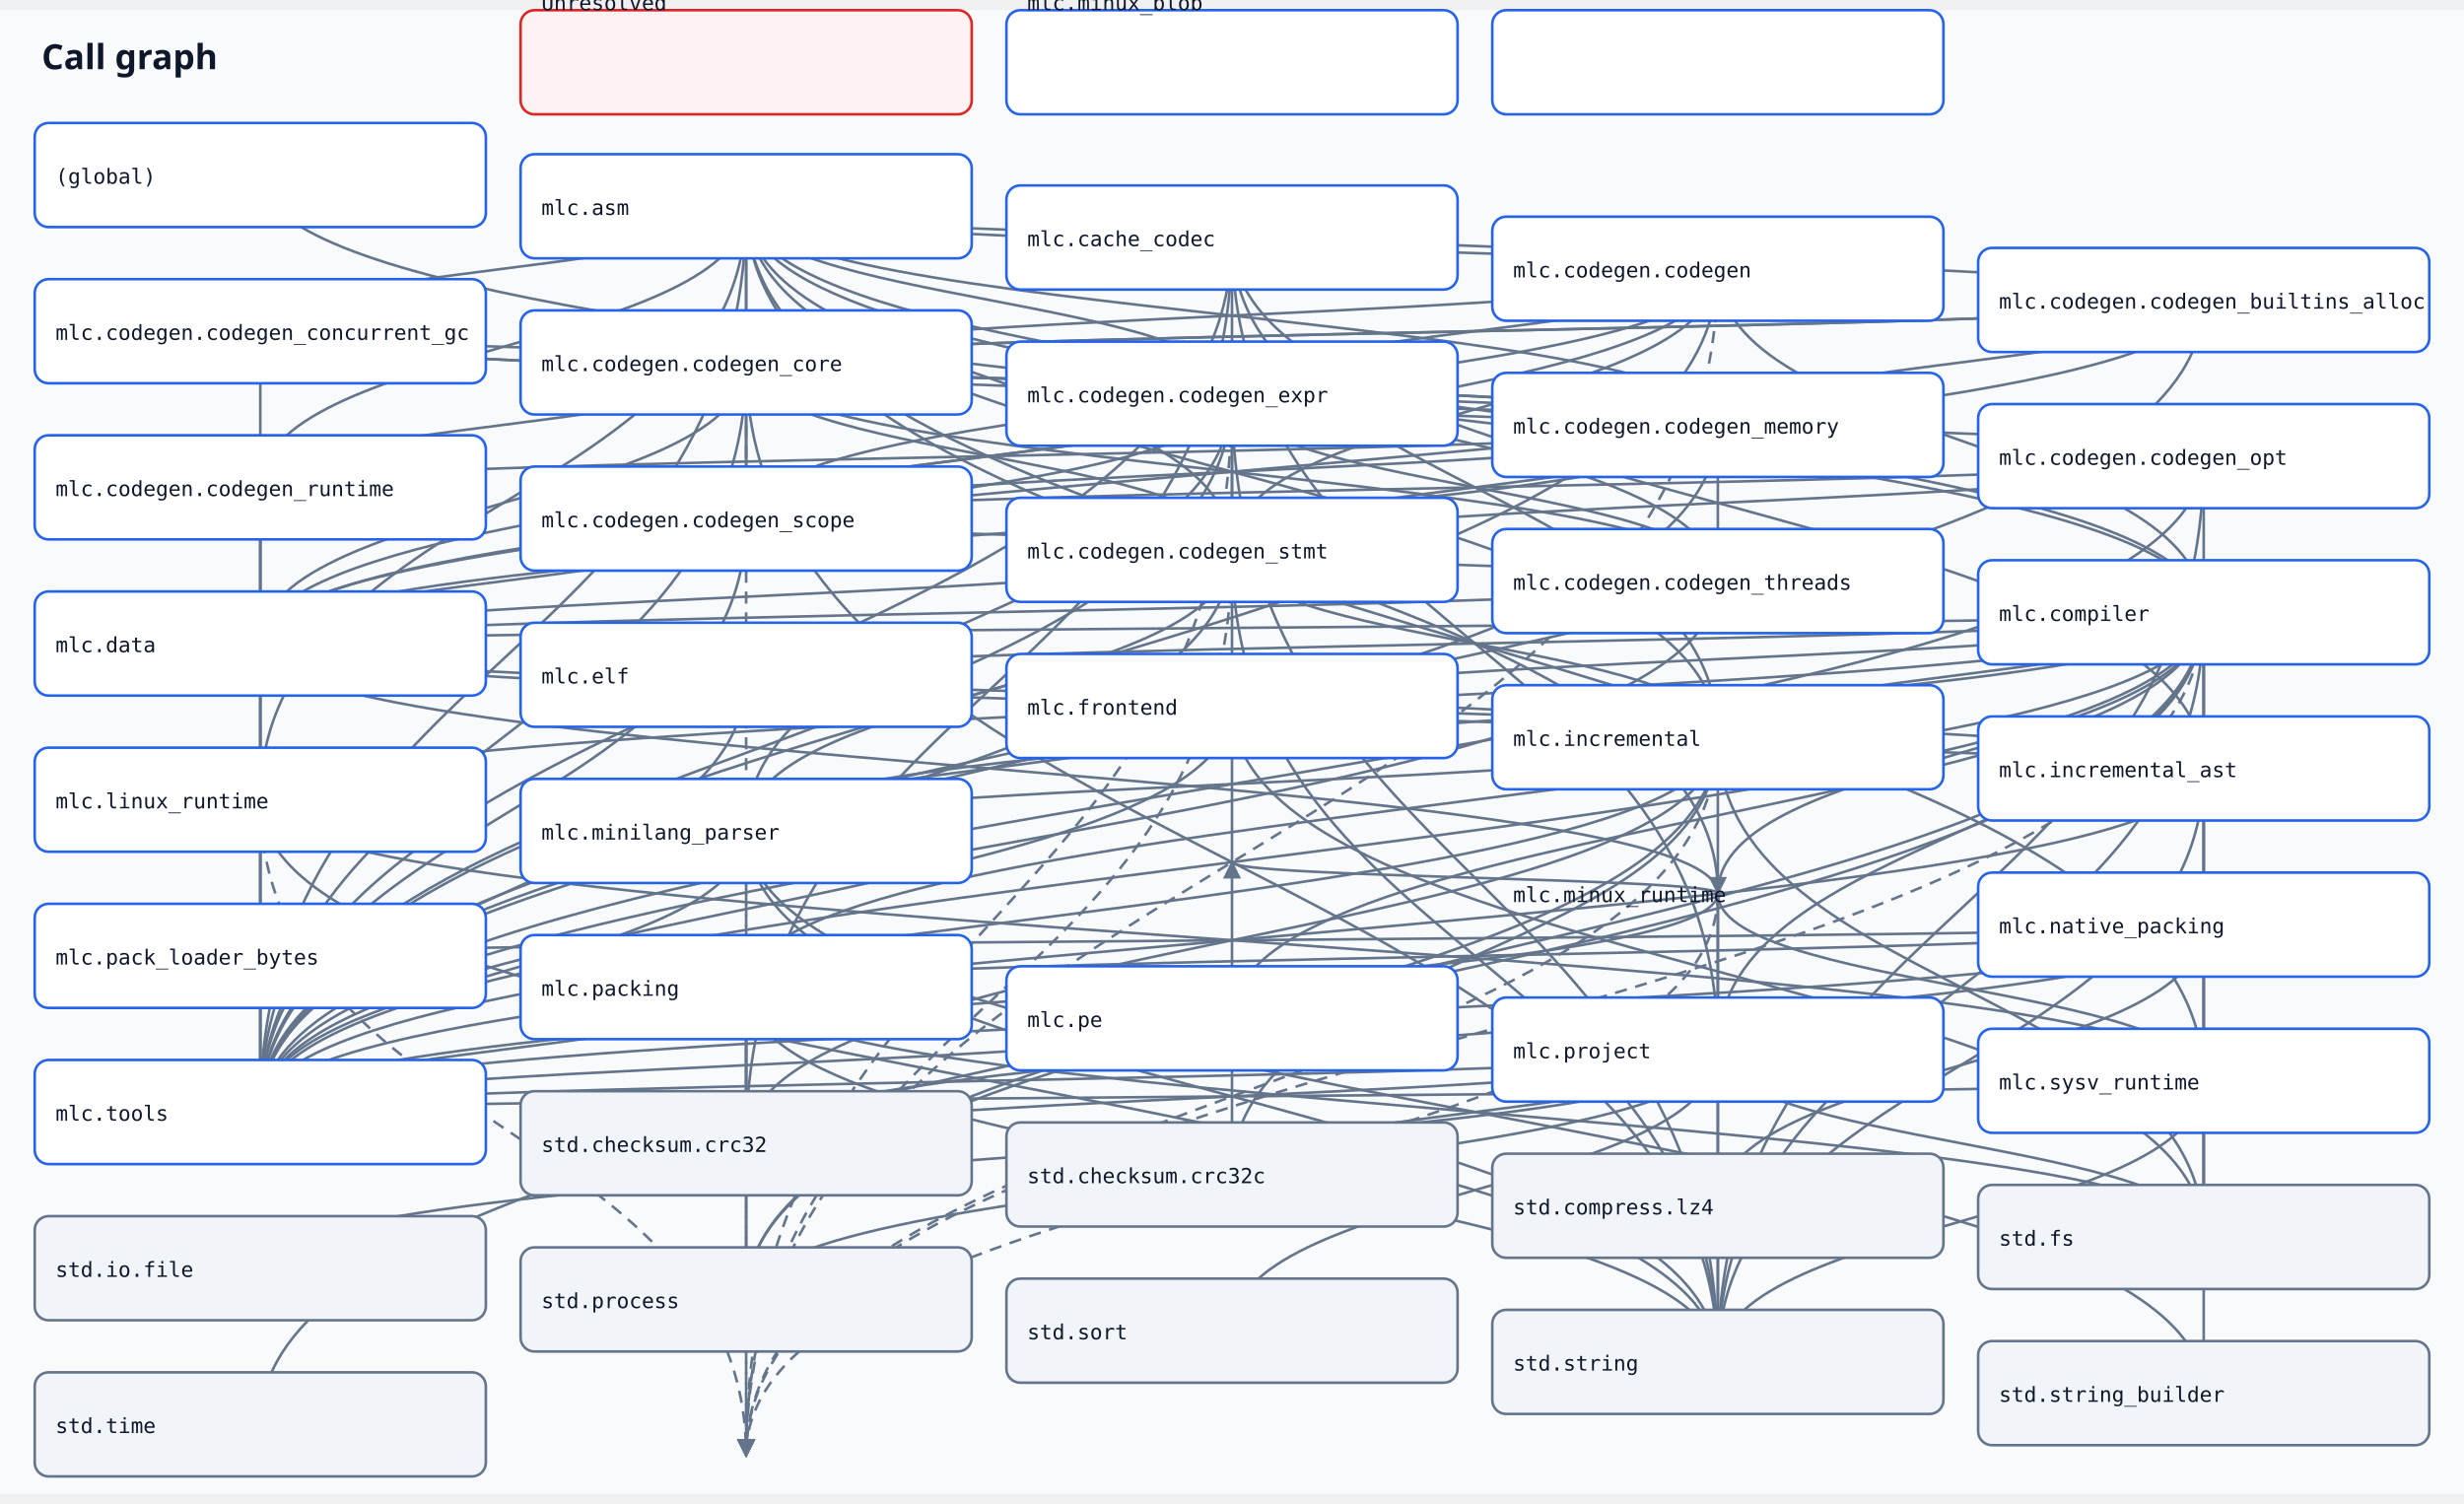
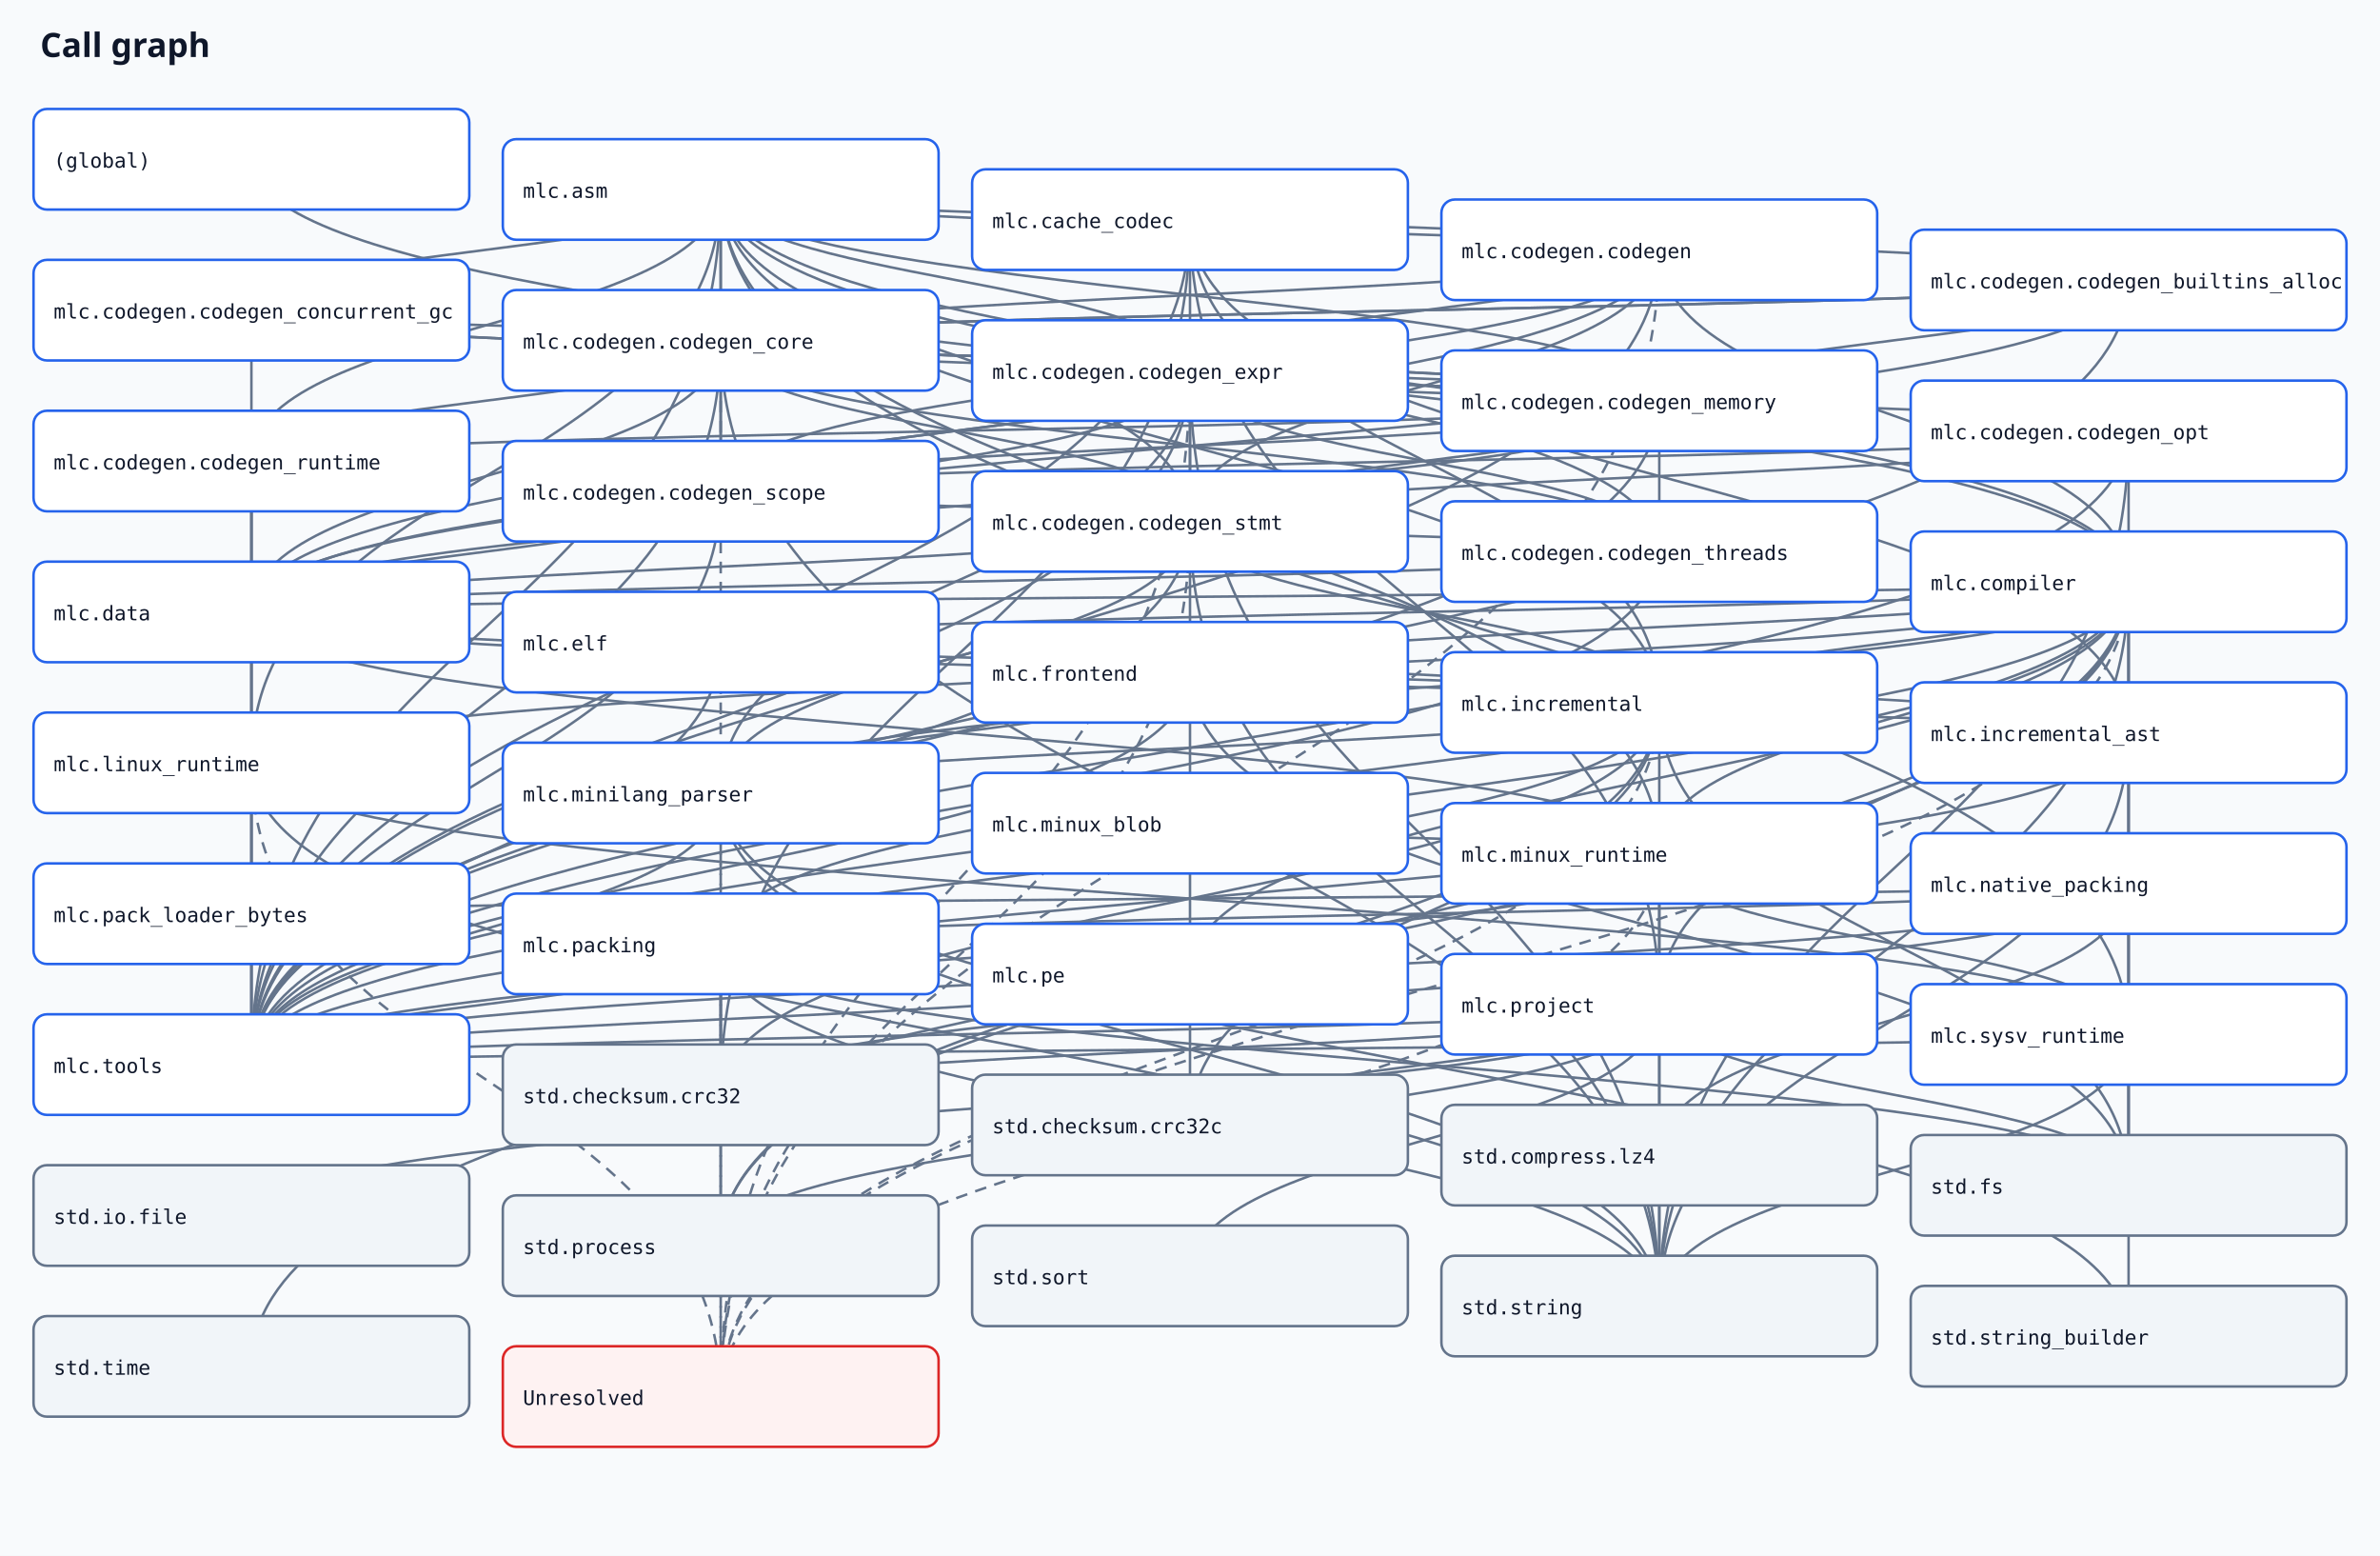
- <svg xmlns="http://www.w3.org/2000/svg" width="1420" height="928." viewBox="0 0 1420 928." role="img" aria-labelledby="title desc">
+ <svg xmlns="http://www.w3.org/2000/svg" width="1420" height="928" viewBox="0 0 1420 928" role="img" aria-labelledby="title desc">
  <defs>
    <marker id="arrow" viewBox="0 0 10 10" refX="9" refY="5" markerWidth="7" markerHeight="7" orient="auto-start-reverse">
      <path d="M 0 0 L 10 5 L 0 10 z" fill="#64748b" />
    </marker>
  </defs>
  <rect width="100%" height="100%" fill="#f8fafc" />
  <text x="24" y="34" font-family="system-ui,sans-serif" font-size="20" font-weight="700" fill="#0f172a">Call graph</text>
  <path d="M 430 113 C 430 374, 150 374, 150 635" fill="none" stroke="#64748b" stroke-width="1.5" marker-end="url(#arrow)" />
  <path d="M 710 131 C 710 383, 150 383, 150 635" fill="none" stroke="#64748b" stroke-width="1.5" marker-end="url(#arrow)" />
  <path d="M 710 131 C 710 365, 990 365, 990 599" fill="none" stroke="#64748b" stroke-width="1.5" marker-end="url(#arrow)" />
  <path d="M 710 131 C 710 392, 430 392, 430 653" fill="none" stroke="#64748b" stroke-width="1.5" marker-end="url(#arrow)" />
  <path d="M 710 131 C 710 401, 710 401, 710 671" fill="none" stroke="#64748b" stroke-width="1.5" marker-end="url(#arrow)" />
  <path d="M 990 149 C 990 176, 430 176, 430 203" fill="none" stroke="#64748b" stroke-width="1.5" marker-end="url(#arrow)" />
  <path d="M 990 149 C 990 131, 430 131, 430 113" fill="none" stroke="#64748b" stroke-width="1.5" marker-end="url(#arrow)" />
  <path d="M 990 149 C 990 230, 710 230, 710 311" fill="none" stroke="#64748b" stroke-width="1.5" marker-end="url(#arrow)" />
  <path d="M 990 149 C 990 392, 150 392, 150 635" fill="none" stroke="#64748b" stroke-width="1.5" marker-end="url(#arrow)" />
  <path d="M 990 149 C 990 257, 150 257, 150 365" fill="none" stroke="#64748b" stroke-width="1.5" marker-end="url(#arrow)" />
-   <path d="M 990 149 C 990 491., 430 491., 430 833." fill="none" stroke="#64748b" stroke-width="1.5" stroke-dasharray="7 5" marker-end="url(#arrow)" />
+   <path d="M 990 149 C 990 491, 430 491, 430 833" fill="none" stroke="#64748b" stroke-width="1.5" stroke-dasharray="7 5" marker-end="url(#arrow)" />
  <path d="M 990 149 C 990 185, 710 185, 710 221" fill="none" stroke="#64748b" stroke-width="1.5" marker-end="url(#arrow)" />
  <path d="M 990 149 C 990 221, 430 221, 430 293" fill="none" stroke="#64748b" stroke-width="1.5" marker-end="url(#arrow)" />
  <path d="M 1270 167 C 1270 140, 430 140, 430 113" fill="none" stroke="#64748b" stroke-width="1.5" marker-end="url(#arrow)" />
  <path d="M 1270 167 C 1270 203, 990 203, 990 239" fill="none" stroke="#64748b" stroke-width="1.5" marker-end="url(#arrow)" />
  <path d="M 1270 167 C 1270 401, 150 401, 150 635" fill="none" stroke="#64748b" stroke-width="1.5" marker-end="url(#arrow)" />
  <path d="M 1270 167 C 1270 266, 150 266, 150 365" fill="none" stroke="#64748b" stroke-width="1.5" marker-end="url(#arrow)" />
  <path d="M 1270 167 C 1270 185, 430 185, 430 203" fill="none" stroke="#64748b" stroke-width="1.5" marker-end="url(#arrow)" />
  <path d="M 150 185 C 150 149, 430 149, 430 113" fill="none" stroke="#64748b" stroke-width="1.5" marker-end="url(#arrow)" />
  <path d="M 150 185 C 150 212, 990 212, 990 239" fill="none" stroke="#64748b" stroke-width="1.5" marker-end="url(#arrow)" />
  <path d="M 150 185 C 150 275, 150 275, 150 365" fill="none" stroke="#64748b" stroke-width="1.5" marker-end="url(#arrow)" />
  <path d="M 430 203 C 430 491, 990 491, 990 779" fill="none" stroke="#64748b" stroke-width="1.5" marker-end="url(#arrow)" />
  <path d="M 430 203 C 430 419, 150 419, 150 635" fill="none" stroke="#64748b" stroke-width="1.5" marker-end="url(#arrow)" />
  <path d="M 430 203 C 430 158, 430 158, 430 113" fill="none" stroke="#64748b" stroke-width="1.5" marker-end="url(#arrow)" />
  <path d="M 430 203 C 430 194, 150 194, 150 185" fill="none" stroke="#64748b" stroke-width="1.5" marker-end="url(#arrow)" />
  <path d="M 430 203 C 430 221, 990 221, 990 239" fill="none" stroke="#64748b" stroke-width="1.5" marker-end="url(#arrow)" />
  <path d="M 430 203 C 430 239, 150 239, 150 275" fill="none" stroke="#64748b" stroke-width="1.5" marker-end="url(#arrow)" />
  <path d="M 430 203 C 430 266, 990 266, 990 329" fill="none" stroke="#64748b" stroke-width="1.5" marker-end="url(#arrow)" />
  <path d="M 430 203 C 430 185, 1270 185, 1270 167" fill="none" stroke="#64748b" stroke-width="1.5" marker-end="url(#arrow)" />
  <path d="M 430 203 C 430 284, 150 284, 150 365" fill="none" stroke="#64748b" stroke-width="1.5" marker-end="url(#arrow)" />
-   <path d="M 430 203 C 430 518, 430 518, 430 833." fill="none" stroke="#64748b" stroke-width="1.5" stroke-dasharray="7 5" marker-end="url(#arrow)" />
+   <path d="M 430 203 C 430 518, 430 518, 430 833" fill="none" stroke="#64748b" stroke-width="1.5" stroke-dasharray="7 5" marker-end="url(#arrow)" />
  <path d="M 430 203 C 430 248, 430 248, 430 293" fill="none" stroke="#64748b" stroke-width="1.5" marker-end="url(#arrow)" />
  <path d="M 710 221 C 710 500, 990 500, 990 779" fill="none" stroke="#64748b" stroke-width="1.5" marker-end="url(#arrow)" />
  <path d="M 710 221 C 710 428, 150 428, 150 635" fill="none" stroke="#64748b" stroke-width="1.5" marker-end="url(#arrow)" />
  <path d="M 710 221 C 710 257, 430 257, 430 293" fill="none" stroke="#64748b" stroke-width="1.5" marker-end="url(#arrow)" />
  <path d="M 710 221 C 710 167, 430 167, 430 113" fill="none" stroke="#64748b" stroke-width="1.5" marker-end="url(#arrow)" />
  <path d="M 710 221 C 710 212, 430 212, 430 203" fill="none" stroke="#64748b" stroke-width="1.5" marker-end="url(#arrow)" />
-   <path d="M 710 221 C 710 527, 430 527, 430 833." fill="none" stroke="#64748b" stroke-width="1.5" stroke-dasharray="7 5" marker-end="url(#arrow)" />
+   <path d="M 710 221 C 710 527, 430 527, 430 833" fill="none" stroke="#64748b" stroke-width="1.5" stroke-dasharray="7 5" marker-end="url(#arrow)" />
  <path d="M 710 221 C 710 230, 990 230, 990 239" fill="none" stroke="#64748b" stroke-width="1.5" marker-end="url(#arrow)" />
  <path d="M 710 221 C 710 293, 150 293, 150 365" fill="none" stroke="#64748b" stroke-width="1.5" marker-end="url(#arrow)" />
  <path d="M 710 221 C 710 275, 990 275, 990 329" fill="none" stroke="#64748b" stroke-width="1.5" marker-end="url(#arrow)" />
  <path d="M 710 221 C 710 347, 430 347, 430 473" fill="none" stroke="#64748b" stroke-width="1.5" marker-end="url(#arrow)" />
  <path d="M 710 221 C 710 239, 1270 239, 1270 257" fill="none" stroke="#64748b" stroke-width="1.5" marker-end="url(#arrow)" />
  <path d="M 990 239 C 990 176, 430 176, 430 113" fill="none" stroke="#64748b" stroke-width="1.5" marker-end="url(#arrow)" />
  <path d="M 990 239 C 990 302, 150 302, 150 365" fill="none" stroke="#64748b" stroke-width="1.5" marker-end="url(#arrow)" />
  <path d="M 990 239 C 990 212, 150 212, 150 185" fill="none" stroke="#64748b" stroke-width="1.5" marker-end="url(#arrow)" />
  <path d="M 990 239 C 990 437, 150 437, 150 635" fill="none" stroke="#64748b" stroke-width="1.5" marker-end="url(#arrow)" />
  <path d="M 1270 257 C 1270 446, 150 446, 150 635" fill="none" stroke="#64748b" stroke-width="1.5" marker-end="url(#arrow)" />
  <path d="M 1270 257 C 1270 275, 430 275, 430 293" fill="none" stroke="#64748b" stroke-width="1.5" marker-end="url(#arrow)" />
  <path d="M 1270 257 C 1270 482, 1270 482, 1270 707" fill="none" stroke="#64748b" stroke-width="1.5" marker-end="url(#arrow)" />
  <path d="M 1270 257 C 1270 518, 990 518, 990 779" fill="none" stroke="#64748b" stroke-width="1.5" marker-end="url(#arrow)" />
  <path d="M 150 275 C 150 194, 430 194, 430 113" fill="none" stroke="#64748b" stroke-width="1.5" marker-end="url(#arrow)" />
  <path d="M 150 275 C 150 455, 150 455, 150 635" fill="none" stroke="#64748b" stroke-width="1.5" marker-end="url(#arrow)" />
  <path d="M 150 275 C 150 320, 150 320, 150 365" fill="none" stroke="#64748b" stroke-width="1.5" marker-end="url(#arrow)" />
  <path d="M 150 275 C 150 257, 990 257, 990 239" fill="none" stroke="#64748b" stroke-width="1.5" marker-end="url(#arrow)" />
  <path d="M 430 293 C 430 464, 150 464, 150 635" fill="none" stroke="#64748b" stroke-width="1.5" marker-end="url(#arrow)" />
  <path d="M 430 293 C 430 203, 430 203, 430 113" fill="none" stroke="#64748b" stroke-width="1.5" marker-end="url(#arrow)" />
  <path d="M 430 293 C 430 329, 150 329, 150 365" fill="none" stroke="#64748b" stroke-width="1.5" marker-end="url(#arrow)" />
  <path d="M 430 293 C 430 266, 990 266, 990 239" fill="none" stroke="#64748b" stroke-width="1.5" marker-end="url(#arrow)" />
  <path d="M 710 311 C 710 266, 710 266, 710 221" fill="none" stroke="#64748b" stroke-width="1.5" marker-end="url(#arrow)" />
  <path d="M 710 311 C 710 473, 150 473, 150 635" fill="none" stroke="#64748b" stroke-width="1.5" marker-end="url(#arrow)" />
  <path d="M 710 311 C 710 302, 430 302, 430 293" fill="none" stroke="#64748b" stroke-width="1.5" marker-end="url(#arrow)" />
  <path d="M 710 311 C 710 545, 990 545, 990 779" fill="none" stroke="#64748b" stroke-width="1.5" marker-end="url(#arrow)" />
  <path d="M 710 311 C 710 338, 150 338, 150 365" fill="none" stroke="#64748b" stroke-width="1.5" marker-end="url(#arrow)" />
-   <path d="M 710 311 C 710 572, 430 572, 430 833." fill="none" stroke="#64748b" stroke-width="1.5" stroke-dasharray="7 5" marker-end="url(#arrow)" />
+   <path d="M 710 311 C 710 572, 430 572, 430 833" fill="none" stroke="#64748b" stroke-width="1.5" stroke-dasharray="7 5" marker-end="url(#arrow)" />
  <path d="M 710 311 C 710 212, 430 212, 430 113" fill="none" stroke="#64748b" stroke-width="1.5" marker-end="url(#arrow)" />
  <path d="M 710 311 C 710 257, 430 257, 430 203" fill="none" stroke="#64748b" stroke-width="1.5" marker-end="url(#arrow)" />
  <path d="M 710 311 C 710 320, 990 320, 990 329" fill="none" stroke="#64748b" stroke-width="1.5" marker-end="url(#arrow)" />
  <path d="M 710 311 C 710 275, 990 275, 990 239" fill="none" stroke="#64748b" stroke-width="1.5" marker-end="url(#arrow)" />
  <path d="M 710 311 C 710 284, 1270 284, 1270 257" fill="none" stroke="#64748b" stroke-width="1.5" marker-end="url(#arrow)" />
  <path d="M 710 311 C 710 392, 430 392, 430 473" fill="none" stroke="#64748b" stroke-width="1.5" marker-end="url(#arrow)" />
  <path d="M 710 311 C 710 365, 990 365, 990 419" fill="none" stroke="#64748b" stroke-width="1.5" marker-end="url(#arrow)" />
  <path d="M 990 329 C 990 284, 990 284, 990 239" fill="none" stroke="#64748b" stroke-width="1.5" marker-end="url(#arrow)" />
  <path d="M 990 329 C 990 221, 430 221, 430 113" fill="none" stroke="#64748b" stroke-width="1.5" marker-end="url(#arrow)" />
  <path d="M 990 329 C 990 482, 150 482, 150 635" fill="none" stroke="#64748b" stroke-width="1.5" marker-end="url(#arrow)" />
  <path d="M 990 329 C 990 347, 150 347, 150 365" fill="none" stroke="#64748b" stroke-width="1.5" marker-end="url(#arrow)" />
  <path d="M 1270 347 C 1270 563, 990 563, 990 779" fill="none" stroke="#64748b" stroke-width="1.5" marker-end="url(#arrow)" />
  <path d="M 1270 347 C 1270 491, 150 491, 150 635" fill="none" stroke="#64748b" stroke-width="1.5" marker-end="url(#arrow)" />
  <path d="M 1270 347 C 1270 527, 1270 527, 1270 707" fill="none" stroke="#64748b" stroke-width="1.5" marker-end="url(#arrow)" />
-   <path d="M 1270 347 C 1270 590, 430 590, 430 833." fill="none" stroke="#64748b" stroke-width="1.5" stroke-dasharray="7 5" marker-end="url(#arrow)" />
+   <path d="M 1270 347 C 1270 590, 430 590, 430 833" fill="none" stroke="#64748b" stroke-width="1.5" stroke-dasharray="7 5" marker-end="url(#arrow)" />
  <path d="M 1270 347 C 1270 572, 1270 572, 1270 797" fill="none" stroke="#64748b" stroke-width="1.5" marker-end="url(#arrow)" />
  <path d="M 1270 347 C 1270 410, 430 410, 430 473" fill="none" stroke="#64748b" stroke-width="1.5" marker-end="url(#arrow)" />
  <path d="M 1270 347 C 1270 581, 150 581, 150 815" fill="none" stroke="#64748b" stroke-width="1.5" marker-end="url(#arrow)" />
  <path d="M 1270 347 C 1270 365, 430 365, 430 383" fill="none" stroke="#64748b" stroke-width="1.5" marker-end="url(#arrow)" />
  <path d="M 1270 347 C 1270 464, 710 464, 710 581" fill="none" stroke="#64748b" stroke-width="1.5" marker-end="url(#arrow)" />
  <path d="M 1270 347 C 1270 374, 710 374, 710 401" fill="none" stroke="#64748b" stroke-width="1.5" marker-end="url(#arrow)" />
  <path d="M 1270 347 C 1270 230, 430 230, 430 113" fill="none" stroke="#64748b" stroke-width="1.5" marker-end="url(#arrow)" />
  <path d="M 1270 347 C 1270 356, 150 356, 150 365" fill="none" stroke="#64748b" stroke-width="1.5" marker-end="url(#arrow)" />
  <path d="M 1270 347 C 1270 545, 430 545, 430 743" fill="none" stroke="#64748b" stroke-width="1.5" marker-end="url(#arrow)" />
  <path d="M 1270 347 C 1270 401, 150 401, 150 455" fill="none" stroke="#64748b" stroke-width="1.5" marker-end="url(#arrow)" />
-   <path d="M 1270 347 C 1270 428, 990 428, 990 509." fill="none" stroke="#64748b" stroke-width="1.5" marker-end="url(#arrow)" />
+   <path d="M 1270 347 C 1270 428, 990 428, 990 509" fill="none" stroke="#64748b" stroke-width="1.5" marker-end="url(#arrow)" />
  <path d="M 1270 347 C 1270 248, 990 248, 990 149" fill="none" stroke="#64748b" stroke-width="1.5" marker-end="url(#arrow)" />
  <path d="M 1270 347 C 1270 383, 990 383, 990 419" fill="none" stroke="#64748b" stroke-width="1.5" marker-end="url(#arrow)" />
  <path d="M 1270 347 C 1270 455, 430 455, 430 563" fill="none" stroke="#64748b" stroke-width="1.5" marker-end="url(#arrow)" />
  <path d="M 1270 347 C 1270 473, 990 473, 990 599" fill="none" stroke="#64748b" stroke-width="1.5" marker-end="url(#arrow)" />
  <path d="M 150 365 C 150 500, 150 500, 150 635" fill="none" stroke="#64748b" stroke-width="1.5" marker-end="url(#arrow)" />
  <path d="M 430 383 C 430 509, 150 509, 150 635" fill="none" stroke="#64748b" stroke-width="1.5" marker-end="url(#arrow)" />
  <path d="M 710 401 C 710 437, 430 437, 430 473" fill="none" stroke="#64748b" stroke-width="1.5" marker-end="url(#arrow)" />
  <path d="M 710 401 C 710 518, 150 518, 150 635" fill="none" stroke="#64748b" stroke-width="1.5" marker-end="url(#arrow)" />
  <path d="M 710 401 C 710 410, 990 410, 990 419" fill="none" stroke="#64748b" stroke-width="1.5" marker-end="url(#arrow)" />
  <path d="M 710 401 C 710 554, 1270 554, 1270 707" fill="none" stroke="#64748b" stroke-width="1.5" marker-end="url(#arrow)" />
  <path d="M 990 419 C 990 275, 710 275, 710 131" fill="none" stroke="#64748b" stroke-width="1.5" marker-end="url(#arrow)" />
  <path d="M 990 419 C 990 536, 430 536, 430 653" fill="none" stroke="#64748b" stroke-width="1.5" marker-end="url(#arrow)" />
  <path d="M 990 419 C 990 545, 710 545, 710 671" fill="none" stroke="#64748b" stroke-width="1.5" marker-end="url(#arrow)" />
  <path d="M 990 419 C 990 266, 430 266, 430 113" fill="none" stroke="#64748b" stroke-width="1.5" marker-end="url(#arrow)" />
  <path d="M 990 419 C 990 392, 150 392, 150 365" fill="none" stroke="#64748b" stroke-width="1.5" marker-end="url(#arrow)" />
  <path d="M 990 419 C 990 509, 990 509, 990 599" fill="none" stroke="#64748b" stroke-width="1.5" marker-end="url(#arrow)" />
  <path d="M 990 419 C 990 527, 150 527, 150 635" fill="none" stroke="#64748b" stroke-width="1.5" marker-end="url(#arrow)" />
  <path d="M 990 419 C 990 563, 1270 563, 1270 707" fill="none" stroke="#64748b" stroke-width="1.5" marker-end="url(#arrow)" />
  <path d="M 990 419 C 990 581, 430 581, 430 743" fill="none" stroke="#64748b" stroke-width="1.5" marker-end="url(#arrow)" />
  <path d="M 990 419 C 990 428, 1270 428, 1270 437" fill="none" stroke="#64748b" stroke-width="1.5" marker-end="url(#arrow)" />
-   <path d="M 990 419 C 990 626, 430 626, 430 833." fill="none" stroke="#64748b" stroke-width="1.5" stroke-dasharray="7 5" marker-end="url(#arrow)" />
+   <path d="M 990 419 C 990 626, 430 626, 430 833" fill="none" stroke="#64748b" stroke-width="1.5" stroke-dasharray="7 5" marker-end="url(#arrow)" />
  <path d="M 990 419 C 990 446, 430 446, 430 473" fill="none" stroke="#64748b" stroke-width="1.5" marker-end="url(#arrow)" />
  <path d="M 1270 437 C 1270 284, 710 284, 710 131" fill="none" stroke="#64748b" stroke-width="1.5" marker-end="url(#arrow)" />
  <path d="M 1270 437 C 1270 401, 150 401, 150 365" fill="none" stroke="#64748b" stroke-width="1.5" marker-end="url(#arrow)" />
  <path d="M 1270 437 C 1270 536, 150 536, 150 635" fill="none" stroke="#64748b" stroke-width="1.5" marker-end="url(#arrow)" />
  <path d="M 1270 437 C 1270 608, 990 608, 990 779" fill="none" stroke="#64748b" stroke-width="1.5" marker-end="url(#arrow)" />
  <path d="M 150 455 C 150 545, 150 545, 150 635" fill="none" stroke="#64748b" stroke-width="1.5" marker-end="url(#arrow)" />
  <path d="M 150 455 C 150 284, 430 284, 430 113" fill="none" stroke="#64748b" stroke-width="1.5" marker-end="url(#arrow)" />
  <path d="M 150 455 C 150 410, 150 410, 150 365" fill="none" stroke="#64748b" stroke-width="1.5" marker-end="url(#arrow)" />
  <path d="M 150 455 C 150 536, 1270 536, 1270 617" fill="none" stroke="#64748b" stroke-width="1.5" marker-end="url(#arrow)" />
-   <path d="M 150 455 C 150 644, 430 644, 430 833." fill="none" stroke="#64748b" stroke-width="1.5" stroke-dasharray="7 5" marker-end="url(#arrow)" />
+   <path d="M 150 455 C 150 644, 430 644, 430 833" fill="none" stroke="#64748b" stroke-width="1.5" stroke-dasharray="7 5" marker-end="url(#arrow)" />
  <path d="M 150 455 C 150 617, 990 617, 990 779" fill="none" stroke="#64748b" stroke-width="1.5" marker-end="url(#arrow)" />
  <path d="M 430 473 C 430 554, 150 554, 150 635" fill="none" stroke="#64748b" stroke-width="1.5" marker-end="url(#arrow)" />
  <path d="M 430 473 C 430 626, 990 626, 990 779" fill="none" stroke="#64748b" stroke-width="1.5" marker-end="url(#arrow)" />
-   <path d="M 430 473 C 430 653, 430 653, 430 833." fill="none" stroke="#64748b" stroke-width="1.5" stroke-dasharray="7 5" marker-end="url(#arrow)" />
+   <path d="M 430 473 C 430 653, 430 653, 430 833" fill="none" stroke="#64748b" stroke-width="1.5" stroke-dasharray="7 5" marker-end="url(#arrow)" />
  <path d="M 430 473 C 430 635, 1270 635, 1270 797" fill="none" stroke="#64748b" stroke-width="1.5" marker-end="url(#arrow)" />
-   <path d="M 990 509. C 990 311, 430 311, 430 113" fill="none" stroke="#64748b" stroke-width="1.5" marker-end="url(#arrow)" />
-   <path d="M 990 509. C 990 437, 150 437, 150 365" fill="none" stroke="#64748b" stroke-width="1.5" marker-end="url(#arrow)" />
-   <path d="M 990 509. C 990 500, 710 500, 710 491." fill="none" stroke="#64748b" stroke-width="1.5" marker-end="url(#arrow)" />
-   <path d="M 990 509. C 990 563, 1270 563, 1270 617" fill="none" stroke="#64748b" stroke-width="1.5" marker-end="url(#arrow)" />
-   <path d="M 990 509. C 990 671., 430 671., 430 833." fill="none" stroke="#64748b" stroke-width="1.5" stroke-dasharray="7 5" marker-end="url(#arrow)" />
-   <path d="M 990 509. C 990 572, 150 572, 150 635" fill="none" stroke="#64748b" stroke-width="1.5" marker-end="url(#arrow)" />
-   <path d="M 990 509. C 990 644, 990 644, 990 779" fill="none" stroke="#64748b" stroke-width="1.5" marker-end="url(#arrow)" />
+   <path d="M 990 509 C 990 311, 430 311, 430 113" fill="none" stroke="#64748b" stroke-width="1.5" marker-end="url(#arrow)" />
+   <path d="M 990 509 C 990 437, 150 437, 150 365" fill="none" stroke="#64748b" stroke-width="1.5" marker-end="url(#arrow)" />
+   <path d="M 990 509 C 990 500, 710 500, 710 491" fill="none" stroke="#64748b" stroke-width="1.5" marker-end="url(#arrow)" />
+   <path d="M 990 509 C 990 563, 1270 563, 1270 617" fill="none" stroke="#64748b" stroke-width="1.5" marker-end="url(#arrow)" />
+   <path d="M 990 509 C 990 671, 430 671, 430 833" fill="none" stroke="#64748b" stroke-width="1.5" stroke-dasharray="7 5" marker-end="url(#arrow)" />
+   <path d="M 990 509 C 990 572, 150 572, 150 635" fill="none" stroke="#64748b" stroke-width="1.5" marker-end="url(#arrow)" />
+   <path d="M 990 509 C 990 644, 990 644, 990 779" fill="none" stroke="#64748b" stroke-width="1.5" marker-end="url(#arrow)" />
  <path d="M 1270 527 C 1270 536, 150 536, 150 545" fill="none" stroke="#64748b" stroke-width="1.5" marker-end="url(#arrow)" />
  <path d="M 1270 527 C 1270 608, 990 608, 990 689" fill="none" stroke="#64748b" stroke-width="1.5" marker-end="url(#arrow)" />
  <path d="M 1270 527 C 1270 581, 150 581, 150 635" fill="none" stroke="#64748b" stroke-width="1.5" marker-end="url(#arrow)" />
  <path d="M 1270 527 C 1270 590, 430 590, 430 653" fill="none" stroke="#64748b" stroke-width="1.5" marker-end="url(#arrow)" />
  <path d="M 430 563 C 430 635, 1270 635, 1270 707" fill="none" stroke="#64748b" stroke-width="1.5" marker-end="url(#arrow)" />
  <path d="M 430 563 C 430 599, 150 599, 150 635" fill="none" stroke="#64748b" stroke-width="1.5" marker-end="url(#arrow)" />
  <path d="M 430 563 C 430 608, 430 608, 430 653" fill="none" stroke="#64748b" stroke-width="1.5" marker-end="url(#arrow)" />
  <path d="M 430 563 C 430 653, 430 653, 430 743" fill="none" stroke="#64748b" stroke-width="1.5" marker-end="url(#arrow)" />
  <path d="M 430 563 C 430 671, 990 671, 990 779" fill="none" stroke="#64748b" stroke-width="1.5" marker-end="url(#arrow)" />
  <path d="M 430 563 C 430 545, 1270 545, 1270 527" fill="none" stroke="#64748b" stroke-width="1.5" marker-end="url(#arrow)" />
  <path d="M 710 581 C 710 608, 150 608, 150 635" fill="none" stroke="#64748b" stroke-width="1.5" marker-end="url(#arrow)" />
  <path d="M 990 599 C 990 689, 990 689, 990 779" fill="none" stroke="#64748b" stroke-width="1.5" marker-end="url(#arrow)" />
  <path d="M 990 599 C 990 617, 150 617, 150 635" fill="none" stroke="#64748b" stroke-width="1.5" marker-end="url(#arrow)" />
  <path d="M 990 599 C 990 653, 1270 653, 1270 707" fill="none" stroke="#64748b" stroke-width="1.5" marker-end="url(#arrow)" />
  <path d="M 990 599 C 990 626, 430 626, 430 653" fill="none" stroke="#64748b" stroke-width="1.5" marker-end="url(#arrow)" />
  <path d="M 990 599 C 990 635, 710 635, 710 671" fill="none" stroke="#64748b" stroke-width="1.5" marker-end="url(#arrow)" />
  <path d="M 990 599 C 990 662, 150 662, 150 725" fill="none" stroke="#64748b" stroke-width="1.5" marker-end="url(#arrow)" />
  <path d="M 990 599 C 990 671, 430 671, 430 743" fill="none" stroke="#64748b" stroke-width="1.5" marker-end="url(#arrow)" />
  <path d="M 990 599 C 990 680, 710 680, 710 761" fill="none" stroke="#64748b" stroke-width="1.5" marker-end="url(#arrow)" />
  <path d="M 1270 617 C 1270 698, 990 698, 990 779" fill="none" stroke="#64748b" stroke-width="1.5" marker-end="url(#arrow)" />
  <path d="M 1270 617 C 1270 365, 430 365, 430 113" fill="none" stroke="#64748b" stroke-width="1.5" marker-end="url(#arrow)" />
  <path d="M 1270 617 C 1270 626, 150 626, 150 635" fill="none" stroke="#64748b" stroke-width="1.5" marker-end="url(#arrow)" />
  <path d="M 150 95 C 150 221, 1270 221, 1270 347" fill="none" stroke="#64748b" stroke-width="1.5" marker-end="url(#arrow)" />
  <g>
    <rect x="20" y="65" width="260" height="60" rx="8" fill="#ffffff" stroke="#2563eb" stroke-width="1.5" />
    <text x="32" y="100" font-family="ui-monospace,monospace" font-size="12" fill="#0f172a">(global)</text>
  </g>
  <g>
    <rect x="300" y="83" width="260" height="60" rx="8" fill="#ffffff" stroke="#2563eb" stroke-width="1.5" />
    <text x="312" y="118" font-family="ui-monospace,monospace" font-size="12" fill="#0f172a">mlc.asm</text>
  </g>
  <g>
    <rect x="580" y="101" width="260" height="60" rx="8" fill="#ffffff" stroke="#2563eb" stroke-width="1.5" />
    <text x="592" y="136" font-family="ui-monospace,monospace" font-size="12" fill="#0f172a">mlc.cache_codec</text>
  </g>
  <g>
    <rect x="860" y="119" width="260" height="60" rx="8" fill="#ffffff" stroke="#2563eb" stroke-width="1.5" />
    <text x="872" y="154" font-family="ui-monospace,monospace" font-size="12" fill="#0f172a">mlc.codegen.codegen</text>
  </g>
  <g>
    <rect x="1140" y="137" width="260" height="60" rx="8" fill="#ffffff" stroke="#2563eb" stroke-width="1.5" />
    <text x="1152" y="172" font-family="ui-monospace,monospace" font-size="12" fill="#0f172a">mlc.codegen.codegen_builtins_alloc</text>
  </g>
  <g>
    <rect x="20" y="155" width="260" height="60" rx="8" fill="#ffffff" stroke="#2563eb" stroke-width="1.5" />
    <text x="32" y="190" font-family="ui-monospace,monospace" font-size="12" fill="#0f172a">mlc.codegen.codegen_concurrent_gc</text>
  </g>
  <g>
    <rect x="300" y="173" width="260" height="60" rx="8" fill="#ffffff" stroke="#2563eb" stroke-width="1.5" />
    <text x="312" y="208" font-family="ui-monospace,monospace" font-size="12" fill="#0f172a">mlc.codegen.codegen_core</text>
  </g>
  <g>
    <rect x="580" y="191" width="260" height="60" rx="8" fill="#ffffff" stroke="#2563eb" stroke-width="1.5" />
    <text x="592" y="226" font-family="ui-monospace,monospace" font-size="12" fill="#0f172a">mlc.codegen.codegen_expr</text>
  </g>
  <g>
    <rect x="860" y="209" width="260" height="60" rx="8" fill="#ffffff" stroke="#2563eb" stroke-width="1.5" />
    <text x="872" y="244" font-family="ui-monospace,monospace" font-size="12" fill="#0f172a">mlc.codegen.codegen_memory</text>
  </g>
  <g>
    <rect x="1140" y="227" width="260" height="60" rx="8" fill="#ffffff" stroke="#2563eb" stroke-width="1.5" />
    <text x="1152" y="262" font-family="ui-monospace,monospace" font-size="12" fill="#0f172a">mlc.codegen.codegen_opt</text>
  </g>
  <g>
    <rect x="20" y="245" width="260" height="60" rx="8" fill="#ffffff" stroke="#2563eb" stroke-width="1.5" />
    <text x="32" y="280" font-family="ui-monospace,monospace" font-size="12" fill="#0f172a">mlc.codegen.codegen_runtime</text>
  </g>
  <g>
    <rect x="300" y="263" width="260" height="60" rx="8" fill="#ffffff" stroke="#2563eb" stroke-width="1.5" />
    <text x="312" y="298" font-family="ui-monospace,monospace" font-size="12" fill="#0f172a">mlc.codegen.codegen_scope</text>
  </g>
  <g>
    <rect x="580" y="281" width="260" height="60" rx="8" fill="#ffffff" stroke="#2563eb" stroke-width="1.5" />
    <text x="592" y="316" font-family="ui-monospace,monospace" font-size="12" fill="#0f172a">mlc.codegen.codegen_stmt</text>
  </g>
  <g>
    <rect x="860" y="299" width="260" height="60" rx="8" fill="#ffffff" stroke="#2563eb" stroke-width="1.5" />
    <text x="872" y="334" font-family="ui-monospace,monospace" font-size="12" fill="#0f172a">mlc.codegen.codegen_threads</text>
  </g>
  <g>
    <rect x="1140" y="317" width="260" height="60" rx="8" fill="#ffffff" stroke="#2563eb" stroke-width="1.5" />
    <text x="1152" y="352" font-family="ui-monospace,monospace" font-size="12" fill="#0f172a">mlc.compiler</text>
  </g>
  <g>
    <rect x="20" y="335" width="260" height="60" rx="8" fill="#ffffff" stroke="#2563eb" stroke-width="1.5" />
    <text x="32" y="370" font-family="ui-monospace,monospace" font-size="12" fill="#0f172a">mlc.data</text>
  </g>
  <g>
    <rect x="300" y="353" width="260" height="60" rx="8" fill="#ffffff" stroke="#2563eb" stroke-width="1.5" />
    <text x="312" y="388" font-family="ui-monospace,monospace" font-size="12" fill="#0f172a">mlc.elf</text>
  </g>
  <g>
    <rect x="580" y="371" width="260" height="60" rx="8" fill="#ffffff" stroke="#2563eb" stroke-width="1.5" />
    <text x="592" y="406" font-family="ui-monospace,monospace" font-size="12" fill="#0f172a">mlc.frontend</text>
  </g>
  <g>
    <rect x="860" y="389" width="260" height="60" rx="8" fill="#ffffff" stroke="#2563eb" stroke-width="1.5" />
    <text x="872" y="424" font-family="ui-monospace,monospace" font-size="12" fill="#0f172a">mlc.incremental</text>
  </g>
  <g>
    <rect x="1140" y="407" width="260" height="60" rx="8" fill="#ffffff" stroke="#2563eb" stroke-width="1.5" />
    <text x="1152" y="442" font-family="ui-monospace,monospace" font-size="12" fill="#0f172a">mlc.incremental_ast</text>
  </g>
  <g>
    <rect x="20" y="425" width="260" height="60" rx="8" fill="#ffffff" stroke="#2563eb" stroke-width="1.5" />
    <text x="32" y="460" font-family="ui-monospace,monospace" font-size="12" fill="#0f172a">mlc.linux_runtime</text>
  </g>
  <g>
    <rect x="300" y="443" width="260" height="60" rx="8" fill="#ffffff" stroke="#2563eb" stroke-width="1.5" />
    <text x="312" y="478" font-family="ui-monospace,monospace" font-size="12" fill="#0f172a">mlc.minilang_parser</text>
  </g>
  <g>
-     <rect x="580" y="461." width="260" height="60" rx="8" fill="#ffffff" stroke="#2563eb" stroke-width="1.5" />
-     <text x="592" y="496." font-family="ui-monospace,monospace" font-size="12" fill="#0f172a">mlc.minux_blob</text>
-   </g>
-   <g>
-     <rect x="860" y="479." width="260" height="60" rx="8" fill="#ffffff" stroke="#2563eb" stroke-width="1.5" />
+     <rect x="580" y="461" width="260" height="60" rx="8" fill="#ffffff" stroke="#2563eb" stroke-width="1.5" />
+     <text x="592" y="496" font-family="ui-monospace,monospace" font-size="12" fill="#0f172a">mlc.minux_blob</text>
+   </g>
+   <g>
+     <rect x="860" y="479" width="260" height="60" rx="8" fill="#ffffff" stroke="#2563eb" stroke-width="1.5" />
    <text x="872" y="514" font-family="ui-monospace,monospace" font-size="12" fill="#0f172a">mlc.minux_runtime</text>
  </g>
  <g>
    <rect x="1140" y="497" width="260" height="60" rx="8" fill="#ffffff" stroke="#2563eb" stroke-width="1.5" />
    <text x="1152" y="532" font-family="ui-monospace,monospace" font-size="12" fill="#0f172a">mlc.native_packing</text>
  </g>
  <g>
    <rect x="20" y="515" width="260" height="60" rx="8" fill="#ffffff" stroke="#2563eb" stroke-width="1.5" />
    <text x="32" y="550" font-family="ui-monospace,monospace" font-size="12" fill="#0f172a">mlc.pack_loader_bytes</text>
  </g>
  <g>
    <rect x="300" y="533" width="260" height="60" rx="8" fill="#ffffff" stroke="#2563eb" stroke-width="1.5" />
    <text x="312" y="568" font-family="ui-monospace,monospace" font-size="12" fill="#0f172a">mlc.packing</text>
  </g>
  <g>
    <rect x="580" y="551" width="260" height="60" rx="8" fill="#ffffff" stroke="#2563eb" stroke-width="1.5" />
    <text x="592" y="586" font-family="ui-monospace,monospace" font-size="12" fill="#0f172a">mlc.pe</text>
  </g>
  <g>
    <rect x="860" y="569" width="260" height="60" rx="8" fill="#ffffff" stroke="#2563eb" stroke-width="1.5" />
    <text x="872" y="604" font-family="ui-monospace,monospace" font-size="12" fill="#0f172a">mlc.project</text>
  </g>
  <g>
    <rect x="1140" y="587" width="260" height="60" rx="8" fill="#ffffff" stroke="#2563eb" stroke-width="1.5" />
    <text x="1152" y="622" font-family="ui-monospace,monospace" font-size="12" fill="#0f172a">mlc.sysv_runtime</text>
  </g>
  <g>
    <rect x="20" y="605" width="260" height="60" rx="8" fill="#ffffff" stroke="#2563eb" stroke-width="1.5" />
    <text x="32" y="640" font-family="ui-monospace,monospace" font-size="12" fill="#0f172a">mlc.tools</text>
  </g>
  <g>
    <rect x="300" y="623" width="260" height="60" rx="8" fill="#f1f5f9" stroke="#64748b" stroke-width="1.5" />
    <text x="312" y="658" font-family="ui-monospace,monospace" font-size="12" fill="#0f172a">std.checksum.crc32</text>
  </g>
  <g>
    <rect x="580" y="641" width="260" height="60" rx="8" fill="#f1f5f9" stroke="#64748b" stroke-width="1.5" />
    <text x="592" y="676" font-family="ui-monospace,monospace" font-size="12" fill="#0f172a">std.checksum.crc32c</text>
  </g>
  <g>
    <rect x="860" y="659" width="260" height="60" rx="8" fill="#f1f5f9" stroke="#64748b" stroke-width="1.5" />
    <text x="872" y="694" font-family="ui-monospace,monospace" font-size="12" fill="#0f172a">std.compress.lz4</text>
  </g>
  <g>
    <rect x="1140" y="677" width="260" height="60" rx="8" fill="#f1f5f9" stroke="#64748b" stroke-width="1.5" />
    <text x="1152" y="712" font-family="ui-monospace,monospace" font-size="12" fill="#0f172a">std.fs</text>
  </g>
  <g>
    <rect x="20" y="695" width="260" height="60" rx="8" fill="#f1f5f9" stroke="#64748b" stroke-width="1.5" />
    <text x="32" y="730" font-family="ui-monospace,monospace" font-size="12" fill="#0f172a">std.io.file</text>
  </g>
  <g>
    <rect x="300" y="713" width="260" height="60" rx="8" fill="#f1f5f9" stroke="#64748b" stroke-width="1.5" />
    <text x="312" y="748" font-family="ui-monospace,monospace" font-size="12" fill="#0f172a">std.process</text>
  </g>
  <g>
    <rect x="580" y="731" width="260" height="60" rx="8" fill="#f1f5f9" stroke="#64748b" stroke-width="1.5" />
    <text x="592" y="766" font-family="ui-monospace,monospace" font-size="12" fill="#0f172a">std.sort</text>
  </g>
  <g>
    <rect x="860" y="749" width="260" height="60" rx="8" fill="#f1f5f9" stroke="#64748b" stroke-width="1.5" />
    <text x="872" y="784" font-family="ui-monospace,monospace" font-size="12" fill="#0f172a">std.string</text>
  </g>
  <g>
    <rect x="1140" y="767" width="260" height="60" rx="8" fill="#f1f5f9" stroke="#64748b" stroke-width="1.5" />
    <text x="1152" y="802" font-family="ui-monospace,monospace" font-size="12" fill="#0f172a">std.string_builder</text>
  </g>
  <g>
    <rect x="20" y="785" width="260" height="60" rx="8" fill="#f1f5f9" stroke="#64748b" stroke-width="1.5" />
    <text x="32" y="820" font-family="ui-monospace,monospace" font-size="12" fill="#0f172a">std.time</text>
  </g>
  <g>
-     <rect x="300" y="803." width="260" height="60" rx="8" fill="#fef2f2" stroke="#dc2626" stroke-width="1.5" />
-     <text x="312" y="838." font-family="ui-monospace,monospace" font-size="12" fill="#0f172a">Unresolved</text>
+     <rect x="300" y="803" width="260" height="60" rx="8" fill="#fef2f2" stroke="#dc2626" stroke-width="1.5" />
+     <text x="312" y="838" font-family="ui-monospace,monospace" font-size="12" fill="#0f172a">Unresolved</text>
  </g>
</svg>
